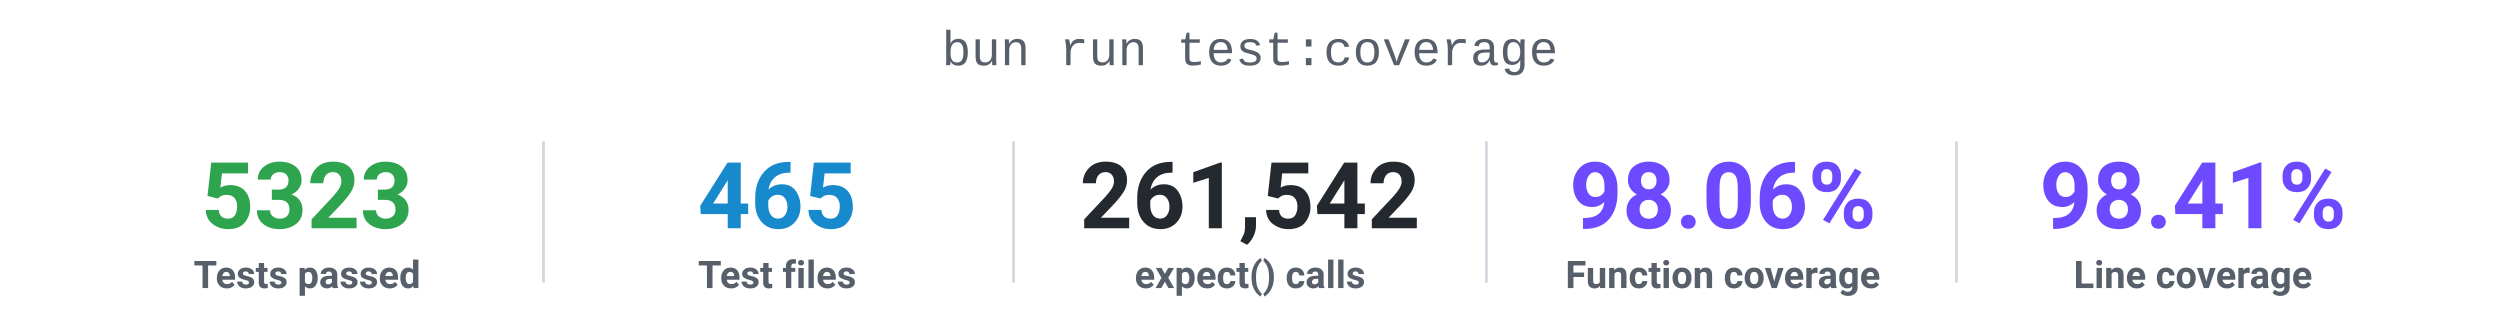
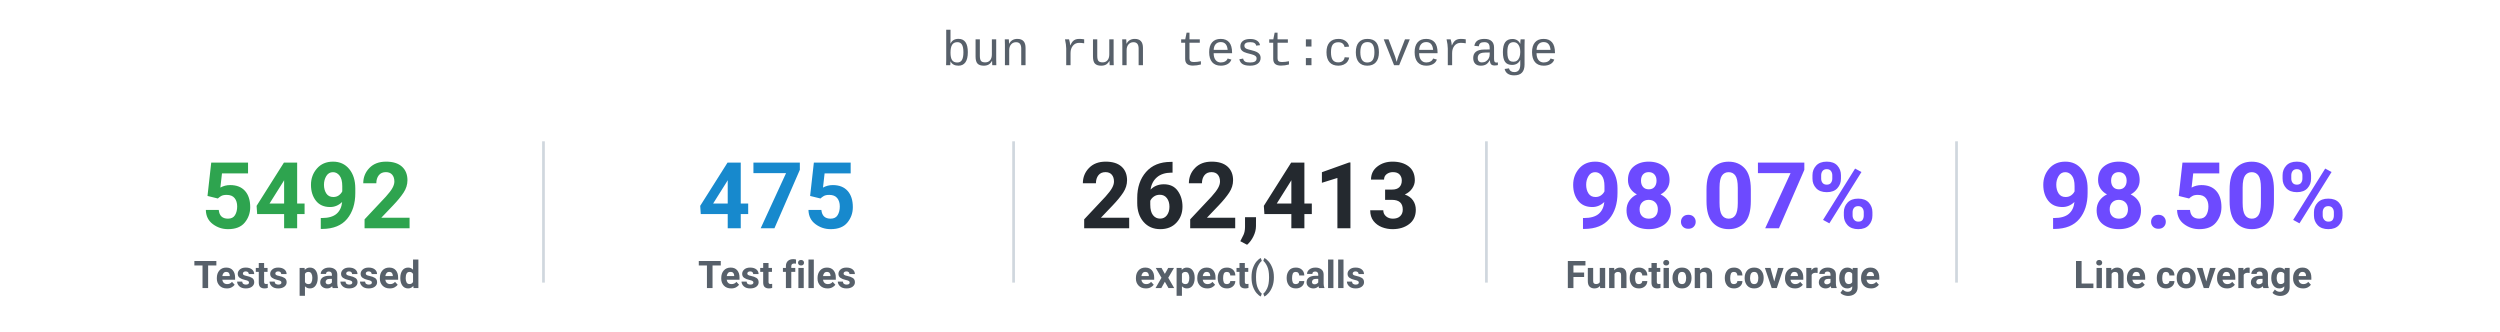
- <svg xmlns="http://www.w3.org/2000/svg" viewBox="0 0 920 122" width="920" height="122" role="img" aria-label="bun run test:coverage — 5323 tests passed, 465 test files, 261,542 expect() calls, 98.06% function coverage, 98.41% line coverage">
+ <svg xmlns="http://www.w3.org/2000/svg" viewBox="0 0 920 122" width="920" height="122" role="img" aria-label="bun run test:coverage — 5492 tests passed, 475 test files, 262,413 expect() calls, 98.07% function coverage, 98.50% line coverage">
  <style>
    .cmd { font-family: ui-monospace, SFMono-Regular, 'SF Mono', Menlo, Consolas, 'Liberation Mono', monospace; font-weight: 500; font-size: 18px; }
    .val { font-family: system-ui, -apple-system, BlinkMacSystemFont, 'Segoe UI', Roboto, sans-serif; font-weight: 700; font-size: 34px; }
    .lbl { font-family: system-ui, -apple-system, BlinkMacSystemFont, 'Segoe UI', Roboto, sans-serif; font-weight: 600; font-size: 14px; }
  </style>
  <text x="460" y="24" text-anchor="middle" class="cmd" fill="#57606a">bun run test:coverage</text>
  <line x1="200" y1="52" x2="200" y2="104" stroke="#d0d7de" stroke-width="1" />
  <line x1="373" y1="52" x2="373" y2="104" stroke="#d0d7de" stroke-width="1" />
  <line x1="547" y1="52" x2="547" y2="104" stroke="#d0d7de" stroke-width="1" />
  <line x1="720" y1="52" x2="720" y2="104" stroke="#d0d7de" stroke-width="1" />
-   <text x="113" y="84" text-anchor="middle" class="val" fill="#2ea44f">5323</text>
+   <text x="113" y="84" text-anchor="middle" class="val" fill="#2ea44f">5492</text>
  <text x="113" y="106" text-anchor="middle" class="lbl" fill="#57606a">Tests passed</text>
-   <text x="286" y="84" text-anchor="middle" class="val" fill="#1789cd">465</text>
+   <text x="286" y="84" text-anchor="middle" class="val" fill="#1789cd">475</text>
  <text x="286" y="106" text-anchor="middle" class="lbl" fill="#57606a">Test files</text>
-   <text x="460" y="84" text-anchor="middle" class="val" fill="#24292f">261,542</text>
+   <text x="460" y="84" text-anchor="middle" class="val" fill="#24292f">262,413</text>
  <text x="460" y="106" text-anchor="middle" class="lbl" fill="#57606a">expect() calls</text>
-   <text x="634" y="84" text-anchor="middle" class="val" fill="#6d4aff">98.06%</text>
+   <text x="634" y="84" text-anchor="middle" class="val" fill="#6d4aff">98.07%</text>
  <text x="634" y="106" text-anchor="middle" class="lbl" fill="#57606a">Function coverage</text>
-   <text x="807" y="84" text-anchor="middle" class="val" fill="#6d4aff">98.41%</text>
+   <text x="807" y="84" text-anchor="middle" class="val" fill="#6d4aff">98.50%</text>
  <text x="807" y="106" text-anchor="middle" class="lbl" fill="#57606a">Line coverage</text>
</svg>
